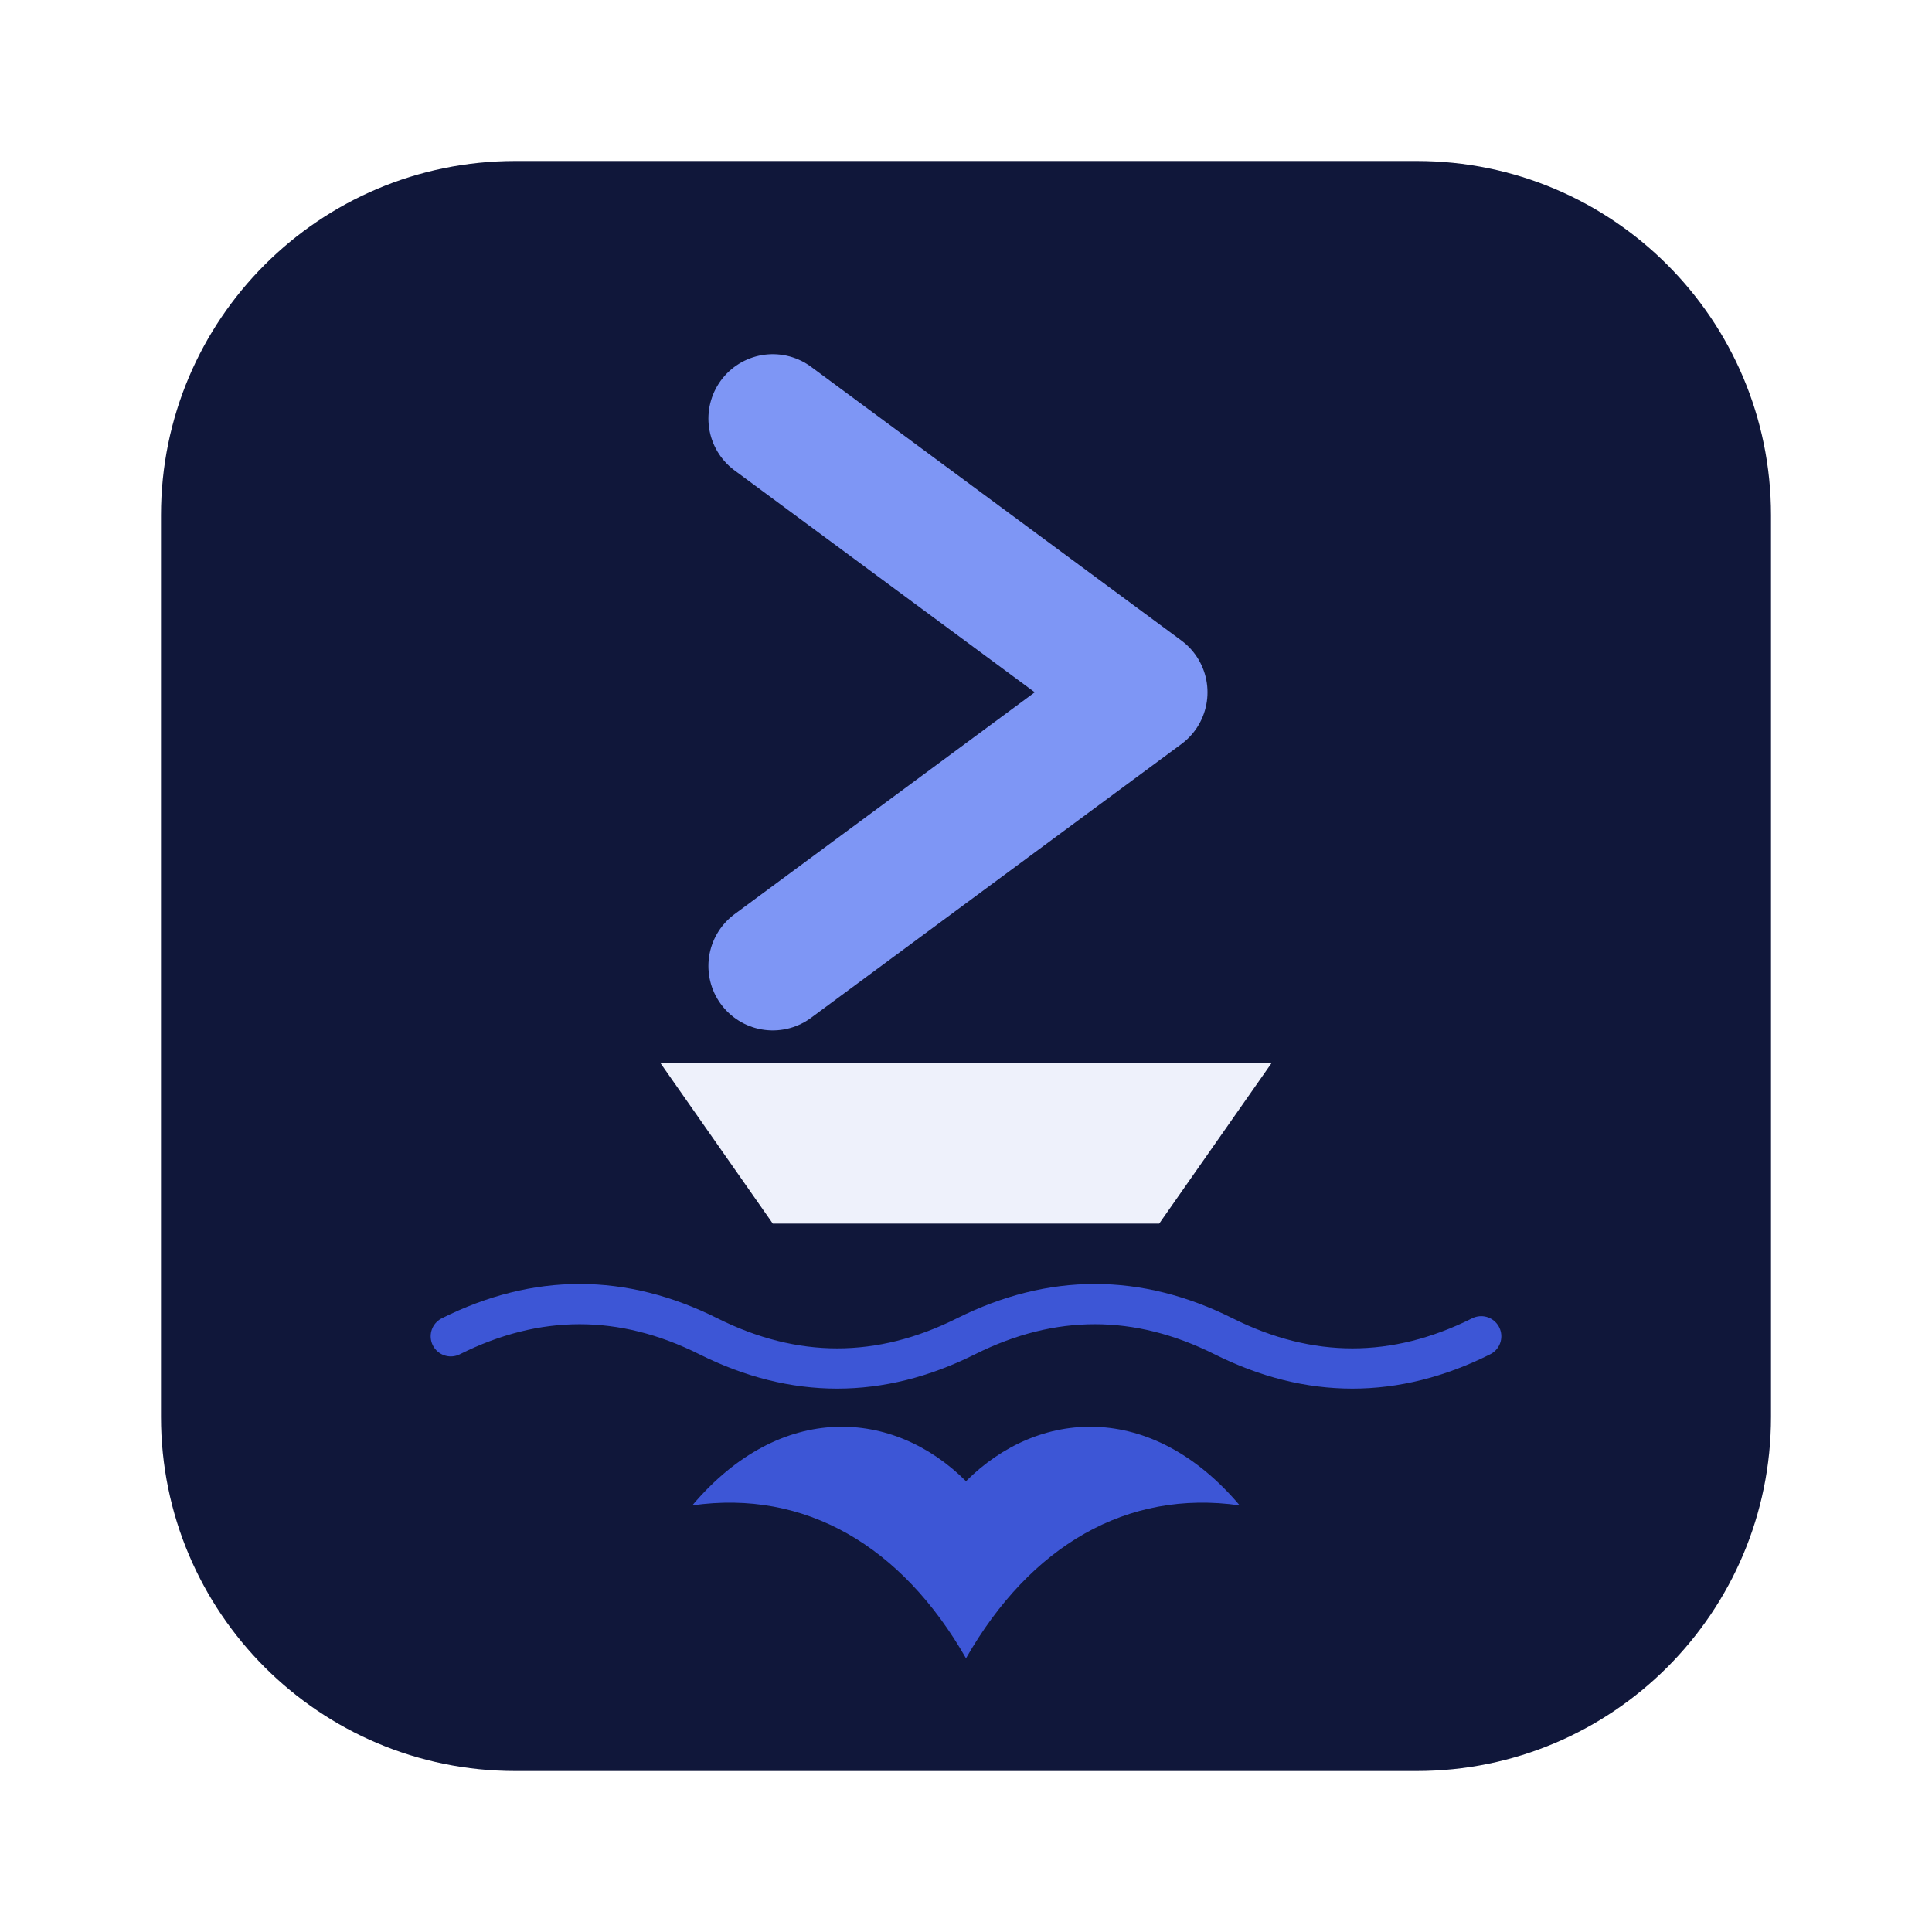
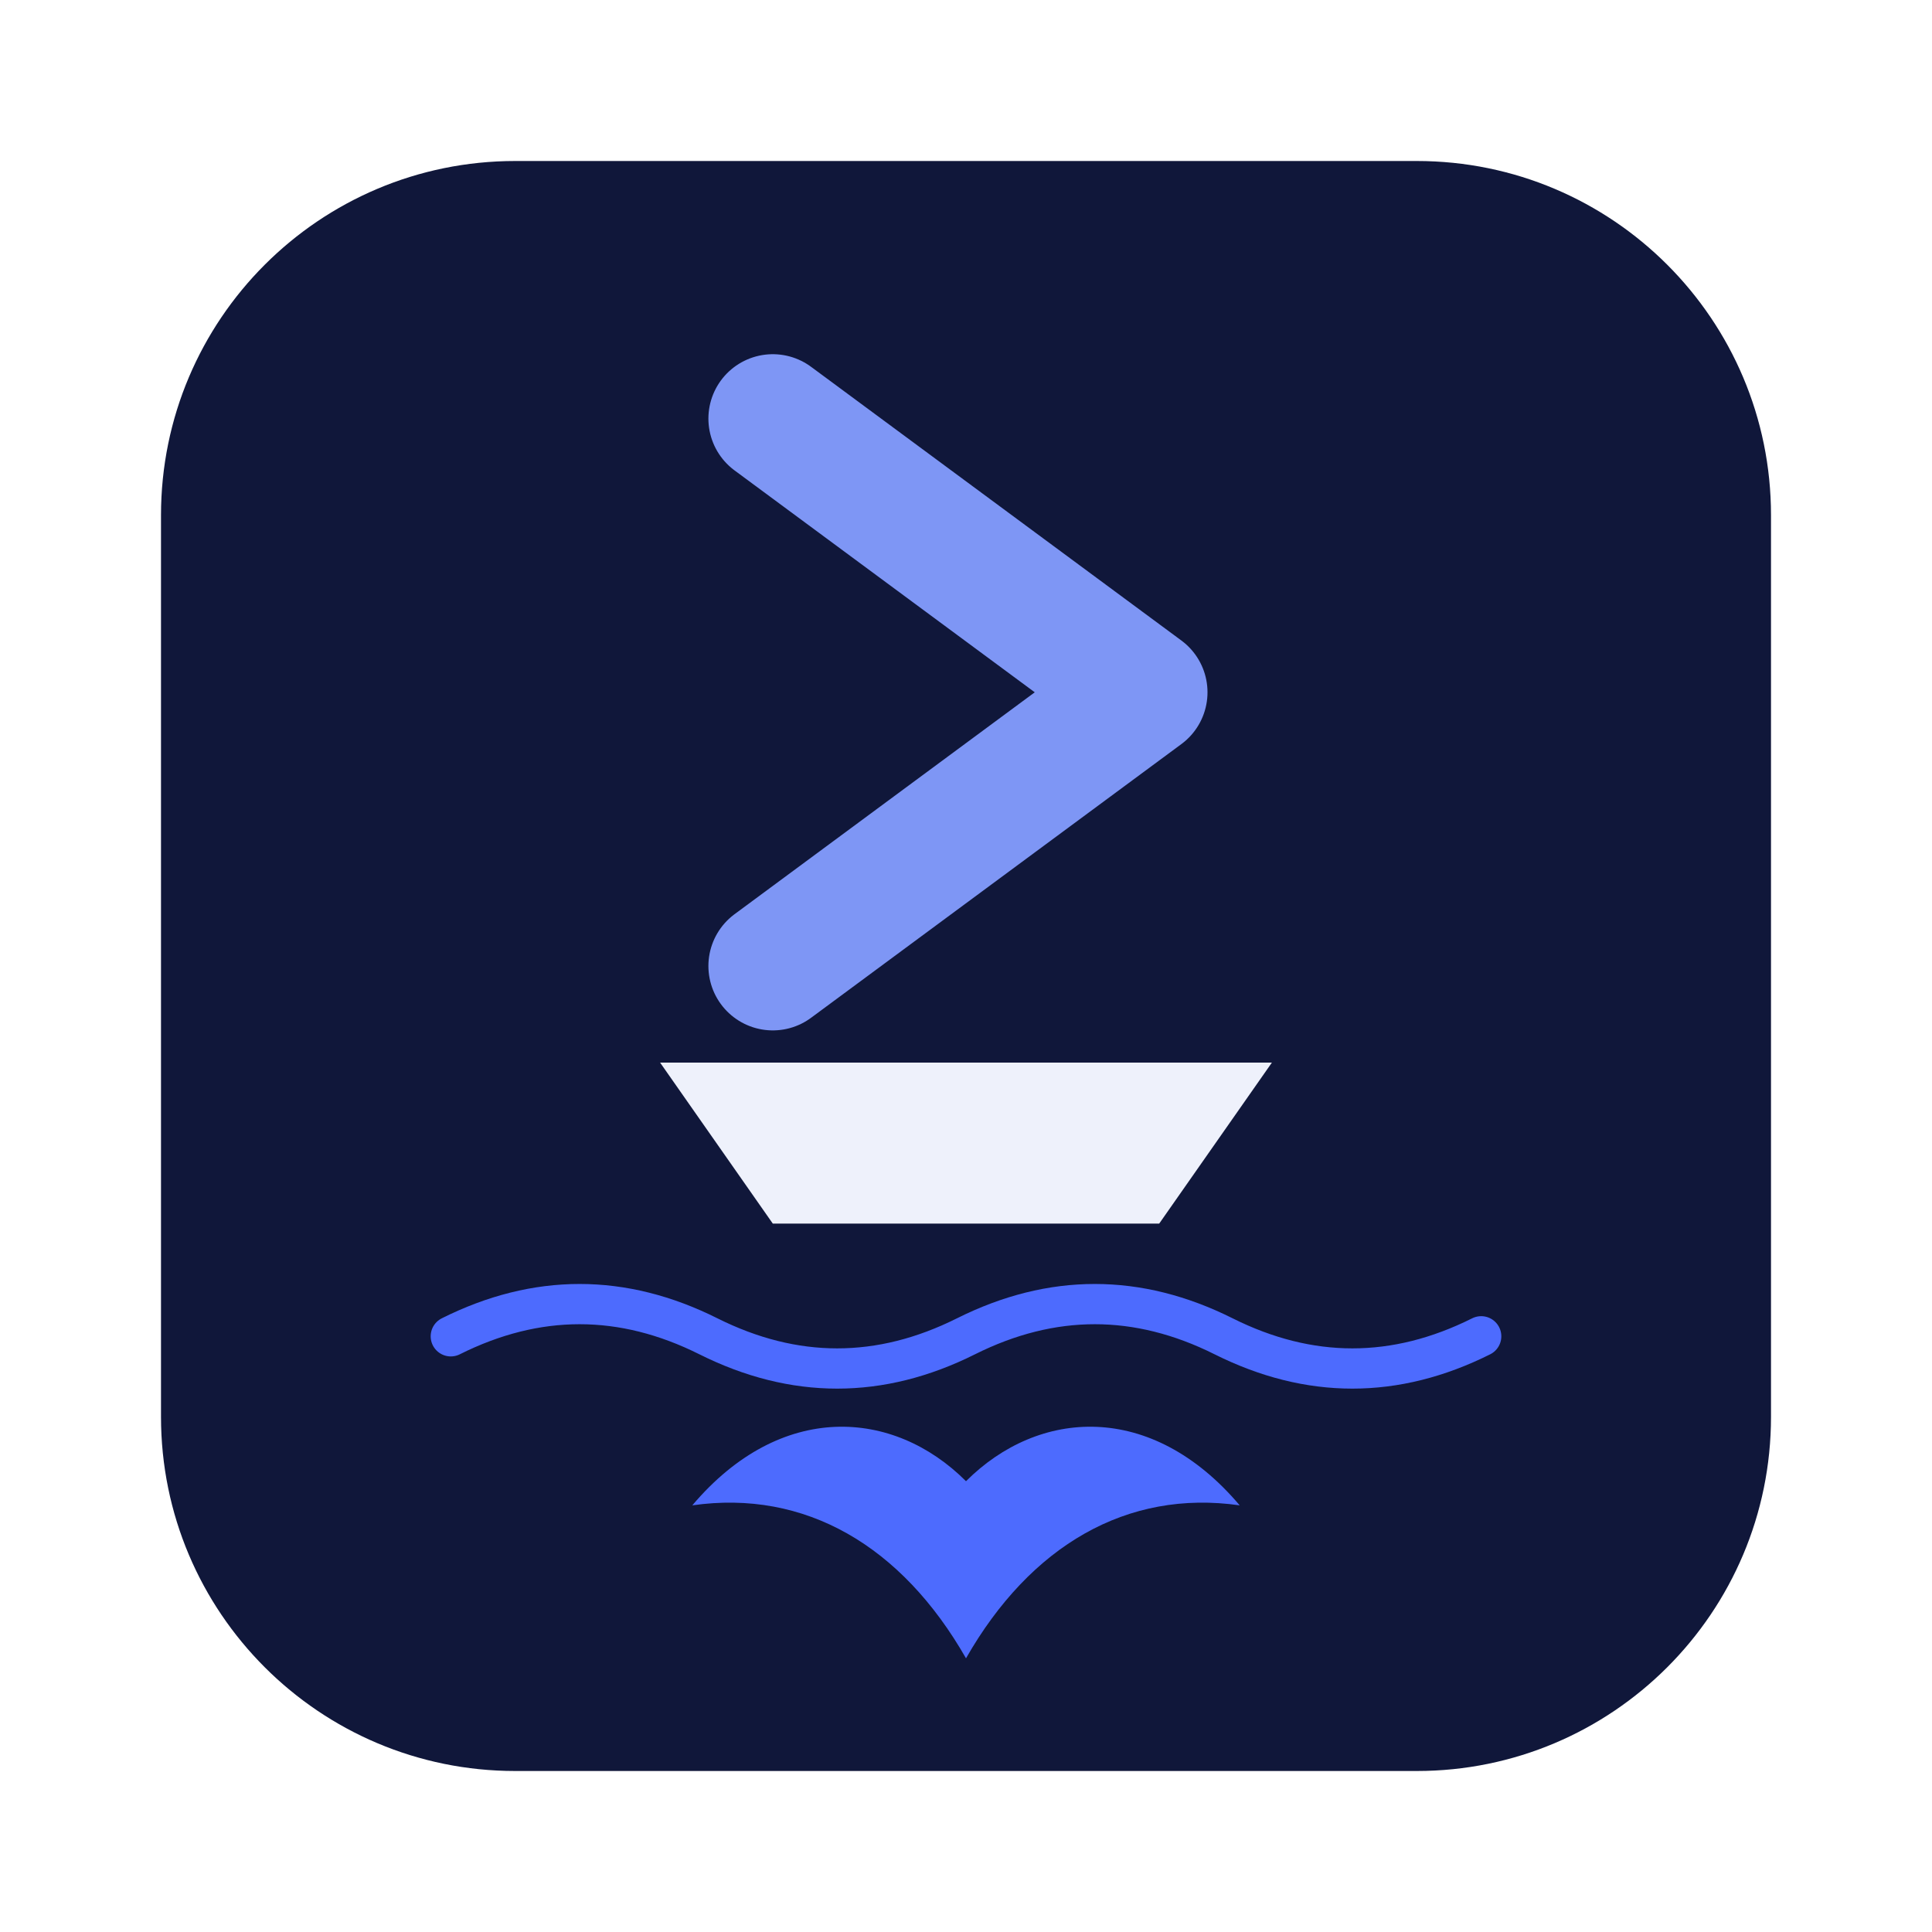
<svg xmlns="http://www.w3.org/2000/svg" width="240" height="240" viewBox="0 0 240 240">
  <rect x="20" y="20" width="200" height="200" rx="44" fill="#10173a" />
  <path d="M96,52 L142,86 L96,120" fill="none" stroke="#7e96f5" stroke-width="16" stroke-linecap="round" stroke-linejoin="round" />
  <path d="M82,132 L158,132 L144,152 L96,152 Z" fill="#eef1fb" />
-   <path d="M56,166 Q72,158 88,166 T120,166 T152,166 T184,166" fill="none" stroke="#3d56d6" stroke-width="5" stroke-linecap="round" />
-   <path fill="#3d56d6" d="M120,206 C112,192 100,185 86,187 C97,174 111,175 120,184 C129,175 143,174 154,187 C140,185 128,192 120,206 Z" />
+   <path d="M56,166 Q72,158 88,166 T120,166 T152,166 T184,166" fill="none" stroke="#4d6bfe" stroke-width="5" stroke-linecap="round" />
+   <path fill="#4d6bfe" d="M120,206 C112,192 100,185 86,187 C97,174 111,175 120,184 C129,175 143,174 154,187 C140,185 128,192 120,206 Z" />
</svg>
